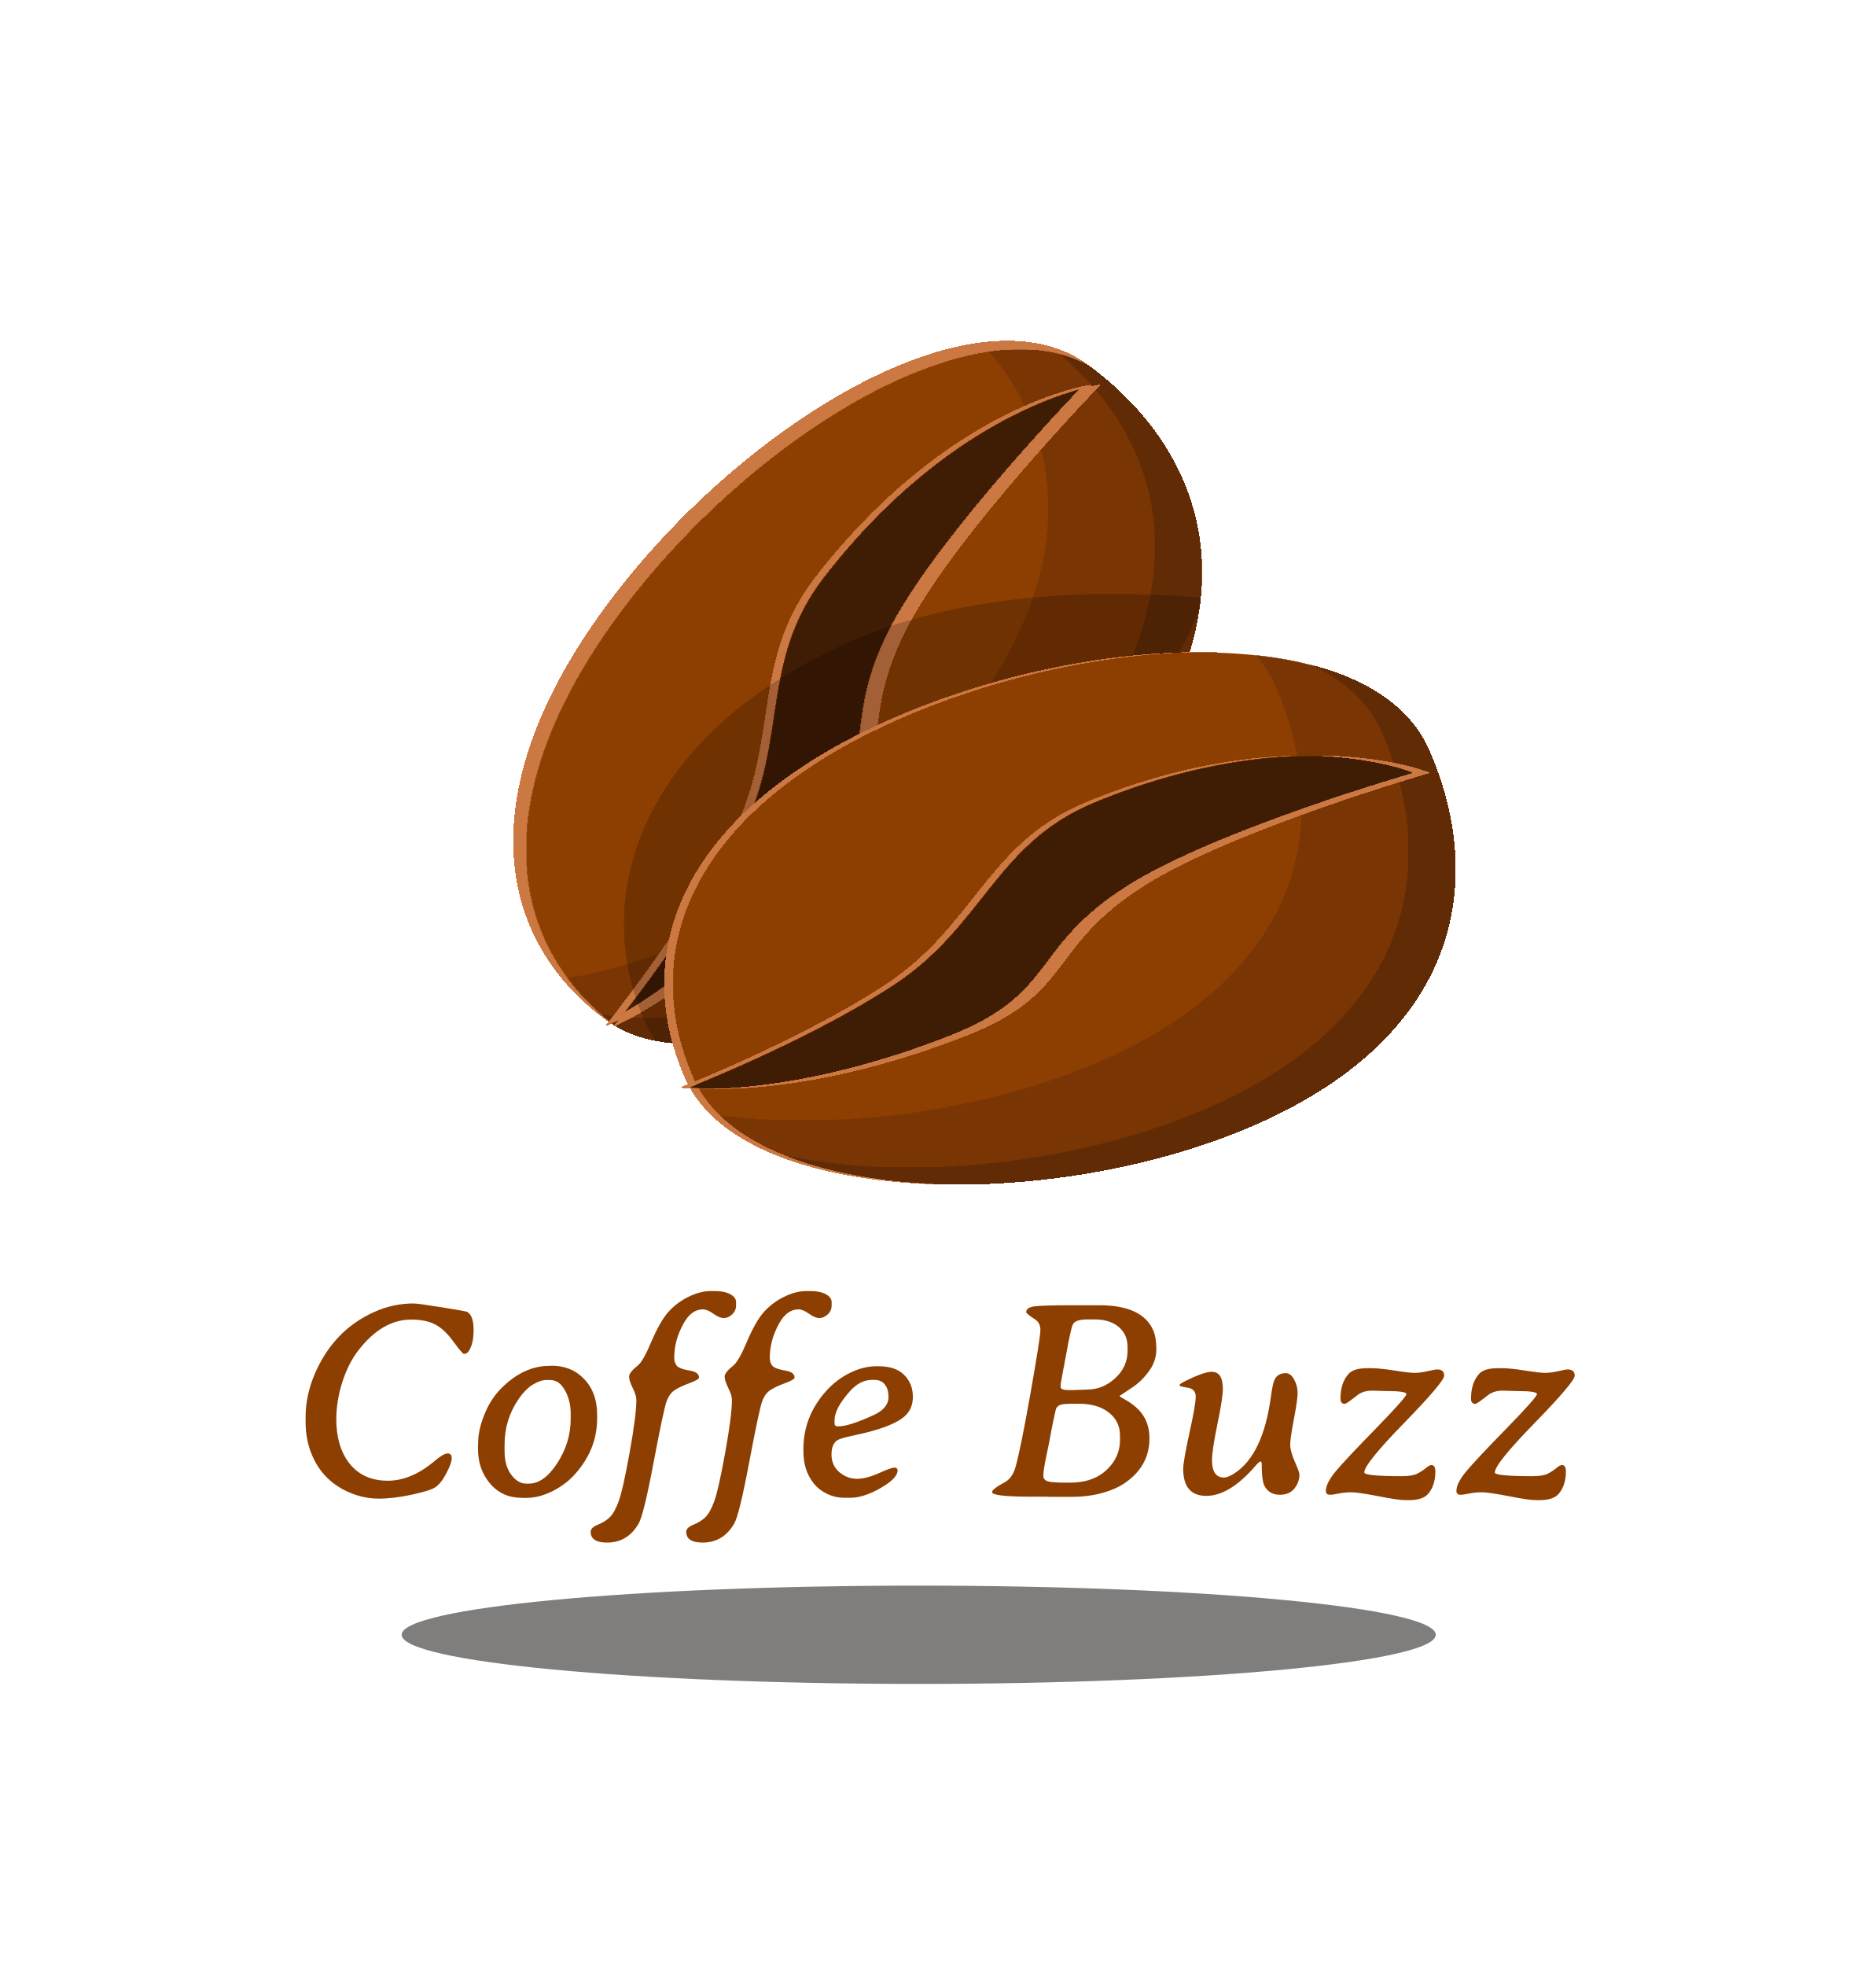
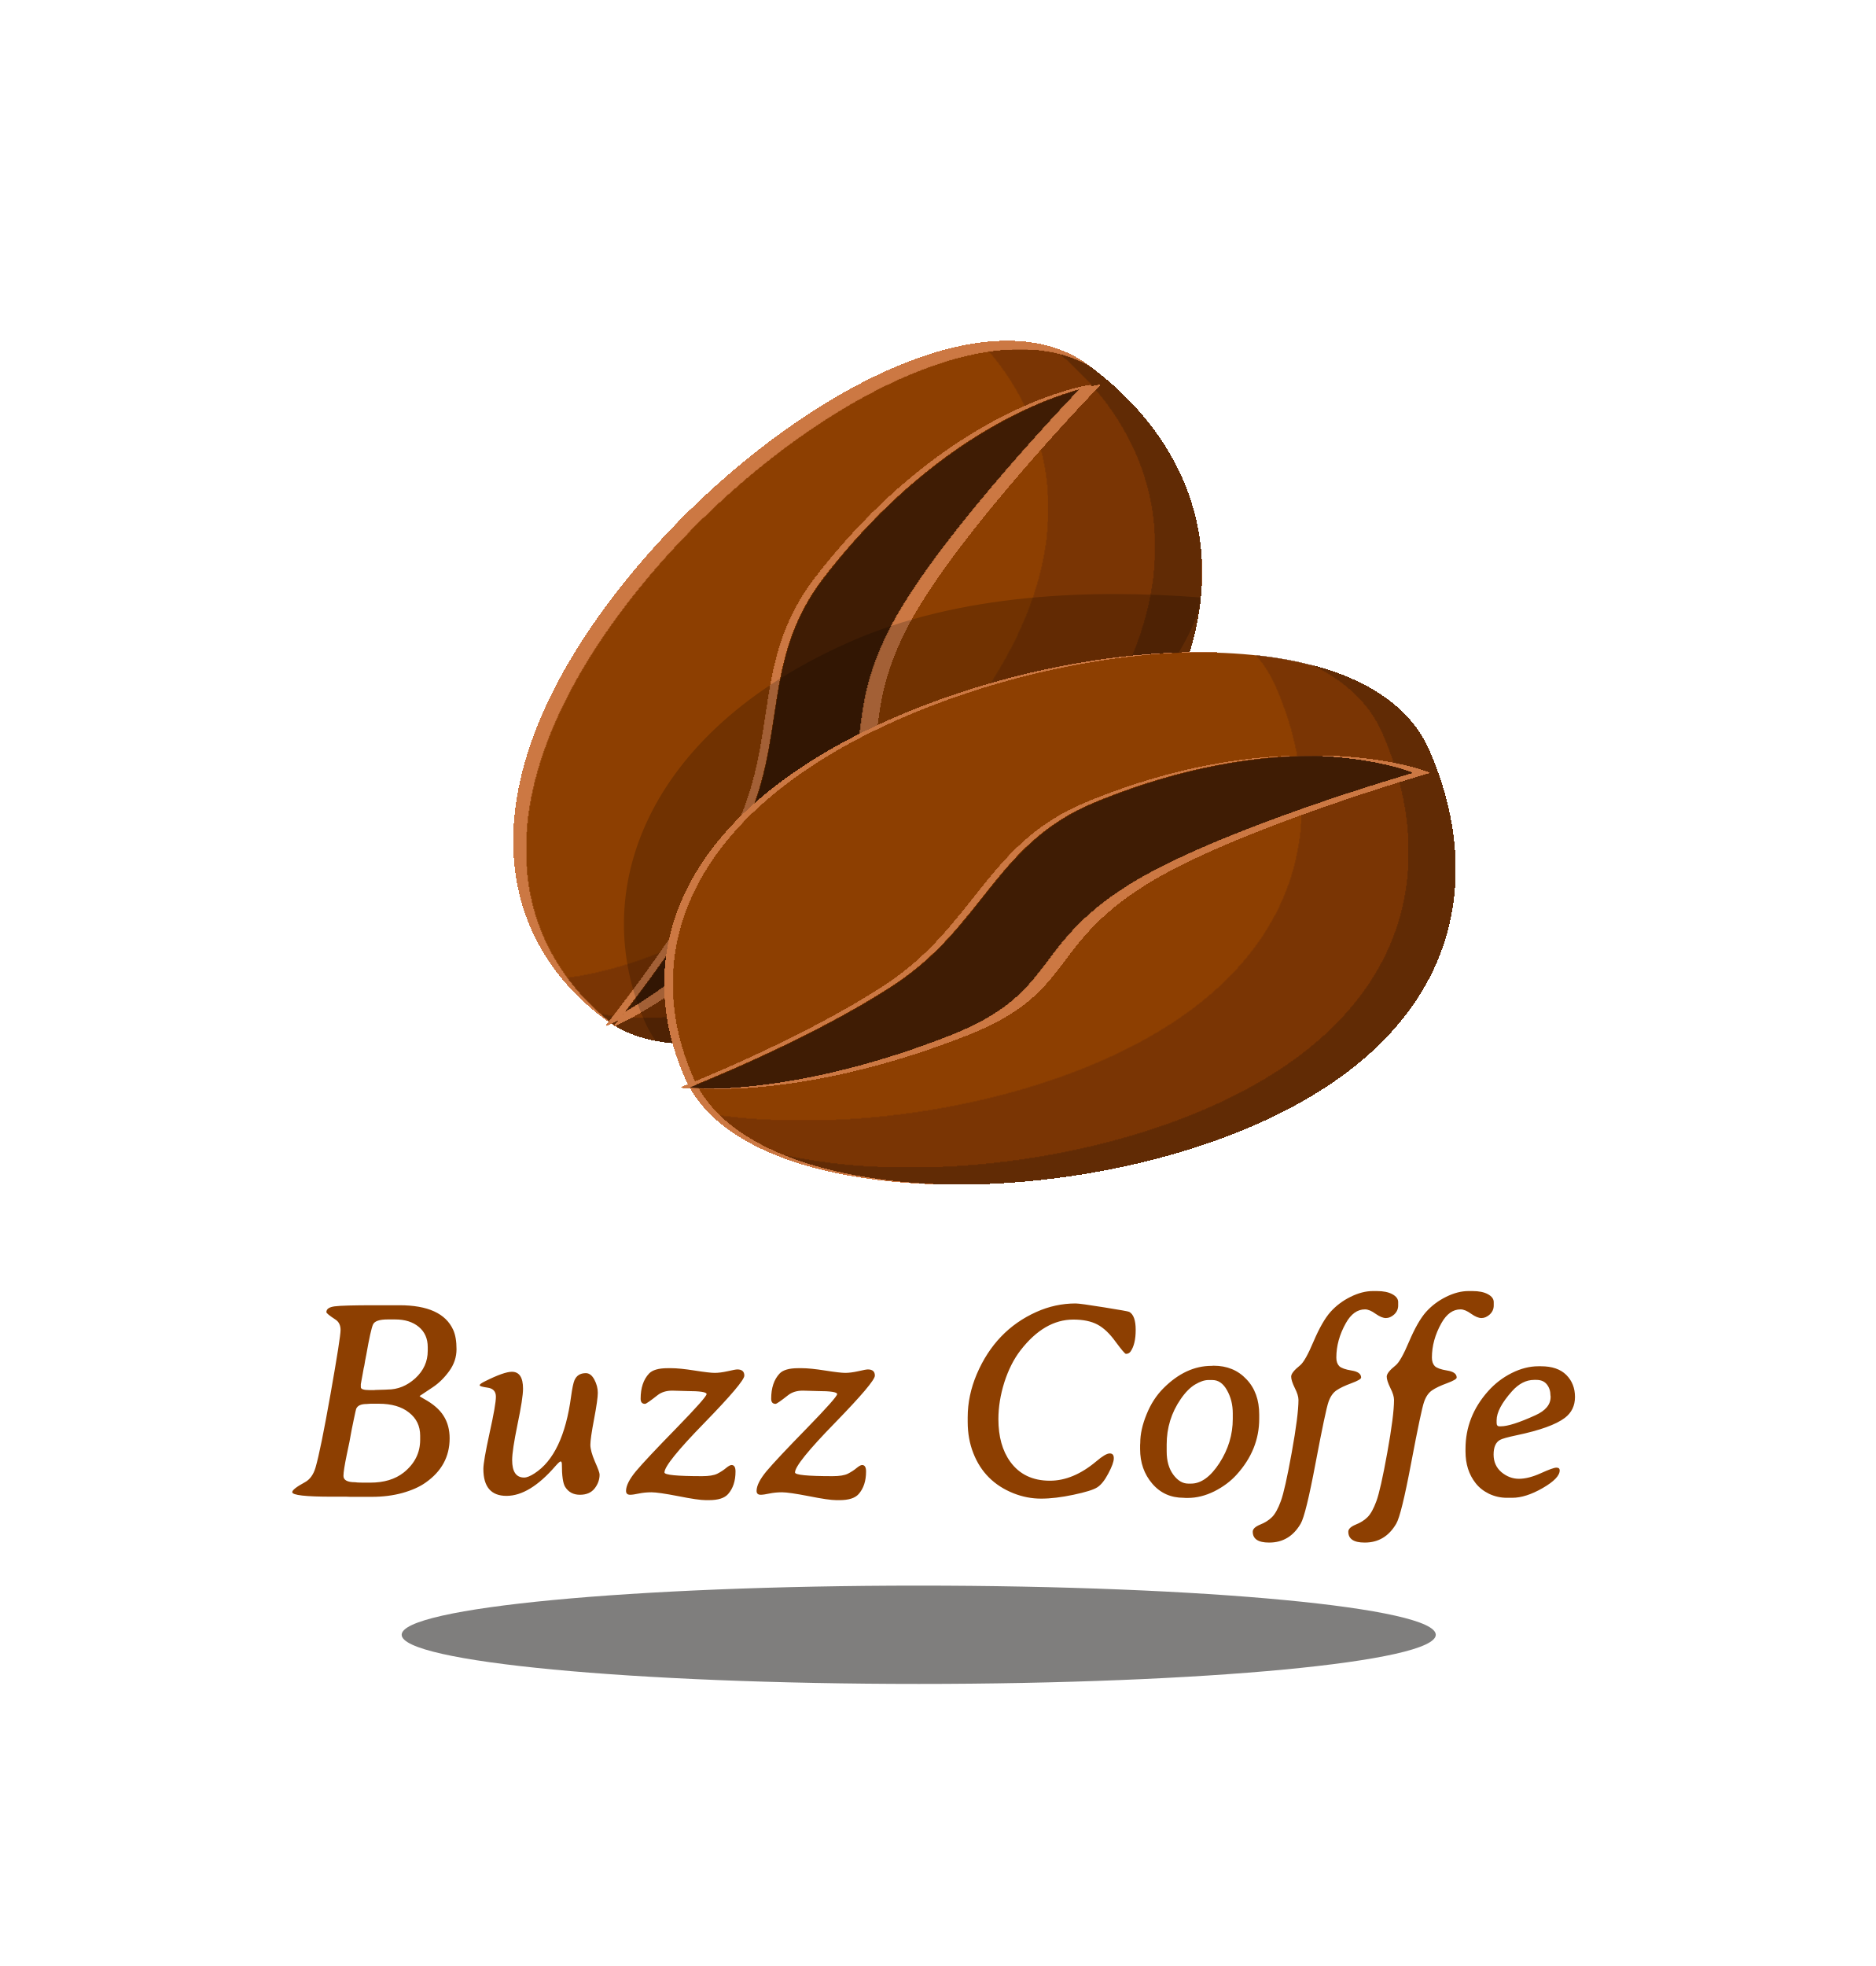
<svg xmlns="http://www.w3.org/2000/svg" width="439" height="460" viewBox="0 0 439 460" fill="none">
  <g filter="url(#filter0_iii_102_3)">
    <path d="M141.746 142.098C172.857 99.808 228.104 65.986 254.568 85.454C281.033 104.923 294.326 139.057 263.215 181.346C232.104 223.636 168.37 258.067 141.906 238.598C115.442 219.129 110.635 184.387 141.746 142.098Z" fill="#8D3F01" />
  </g>
  <g filter="url(#filter1_di_102_3)">
    <path d="M194.023 197.11C167.543 230.159 143.841 239.994 143.841 239.994C143.841 239.994 162.887 216.307 173.515 195.263C184.711 173.092 177.687 154.75 192.897 135.114C224.299 94.575 257.358 90.092 257.358 90.092C257.358 90.092 224.12 124.355 212.633 146.02C200.008 169.832 210.876 176.077 194.023 197.11Z" fill="#3F1C04" />
  </g>
  <path d="M198.734 150.239C224.84 138.697 255.892 137.874 280.931 139.792C280.931 159.38 196.481 253.244 153.402 243.453C152.42 242.059 151.583 240.592 150.901 239.05C137.617 209.001 150.717 171.467 198.734 150.239Z" fill="black" fill-opacity="0.2" />
  <g filter="url(#filter2_iii_102_3)">
    <path d="M208.255 168.46C256.273 147.232 321.024 145.349 334.308 175.398C347.592 205.446 342.158 241.672 294.141 262.9C246.123 284.128 173.706 282.319 160.422 252.271C147.138 222.222 160.238 189.688 208.255 168.46Z" fill="#8D3F01" />
  </g>
  <g filter="url(#filter3_di_102_3)">
    <path d="M226.268 242.181C186.862 257.693 161.407 254.443 161.407 254.443C161.407 254.443 189.709 243.359 209.391 230.383C230.128 216.712 233.151 197.304 256.11 187.828C303.509 168.264 334.423 180.808 334.423 180.808C334.423 180.808 288.551 194.014 267.813 207.102C245.021 221.487 251.346 232.309 226.268 242.181Z" fill="#3F1C04" />
  </g>
  <ellipse cx="215" cy="382.5" rx="121" ry="11.5" fill="#040200" fill-opacity="0.51" />
-   <path d="M96.78 304.979C97.446 304.979 99.648 305.28 103.387 305.882C107.146 306.483 109.123 306.838 109.316 306.945C110.326 307.504 110.831 308.911 110.831 311.167C110.831 313.423 110.423 315.12 109.606 316.259C109.349 316.603 108.994 316.774 108.543 316.774C108.328 316.774 107.522 315.829 106.126 313.938C104.751 312.026 103.333 310.684 101.872 309.91C100.411 309.137 98.531 308.75 96.232 308.75C91.699 308.75 87.574 311.156 83.857 315.969C82.289 318.01 81.032 320.502 80.087 323.445C79.163 326.389 78.701 329.257 78.701 332.05C78.701 336.132 79.625 339.451 81.473 342.008C83.621 344.973 86.715 346.455 90.754 346.455C94.385 346.455 97.994 344.951 101.582 341.943C103.043 340.697 104.096 340.074 104.74 340.074H104.772C105.417 340.074 105.729 340.461 105.707 341.234C105.707 341.986 105.277 343.168 104.418 344.779C103.58 346.369 102.721 347.443 101.84 348.002C100.98 348.561 99.122 349.141 96.265 349.742C93.429 350.344 90.904 350.645 88.691 350.645C86.478 350.645 84.319 350.226 82.214 349.388C77.702 347.583 74.576 344.457 72.836 340.01C71.955 337.775 71.515 335.337 71.515 332.694V331.599C71.515 328.226 72.224 324.863 73.642 321.512C76.564 314.68 81.204 309.835 87.564 306.978C90.528 305.646 93.601 304.979 96.78 304.979ZM128.781 322.897H127.847C126.944 322.897 125.913 323.241 124.753 323.929C123.593 324.616 122.465 325.755 121.369 327.345C119.178 330.524 118.082 334.069 118.082 337.979V339.591C118.082 341.825 118.598 343.641 119.629 345.037C120.66 346.434 121.831 347.132 123.142 347.132H123.786C126.128 347.132 128.341 345.531 130.425 342.33C132.509 339.107 133.551 335.659 133.551 331.985V330.696C133.551 328.677 133.1 326.872 132.197 325.282C131.316 323.692 130.178 322.897 128.781 322.897ZM111.862 339.043V338.108L111.895 337.625C111.895 335.562 112.389 333.328 113.377 330.922C114.344 328.516 115.665 326.475 117.341 324.799C120.821 321.318 124.57 319.578 128.588 319.578L129.071 319.546C132.208 319.546 134.765 320.599 136.741 322.704C138.739 324.788 139.738 327.549 139.738 330.986V331.953C139.738 336.787 137.977 341.148 134.453 345.037C133.057 346.584 131.316 347.884 129.232 348.937C127.148 349.968 125.075 350.483 123.013 350.483H122.529L122.046 350.451C119.038 350.451 116.589 349.345 114.698 347.132C112.808 344.919 111.862 342.223 111.862 339.043ZM166.325 302.079H167.292C168.796 302.079 169.999 302.326 170.901 302.82C171.804 303.314 172.255 303.927 172.255 304.657V305.463C172.255 306.279 171.943 306.978 171.32 307.558C170.697 308.116 170.053 308.396 169.387 308.396C168.721 308.396 167.915 308.062 166.97 307.396C166.024 306.709 165.197 306.365 164.488 306.365C162.705 306.365 161.212 307.439 160.009 309.588C158.526 312.23 157.785 314.916 157.785 317.645C157.785 318.504 158.011 319.17 158.462 319.643C158.935 320.094 159.901 320.438 161.362 320.674C162.845 320.91 163.586 321.458 163.586 322.317C163.586 322.64 162.834 323.08 161.33 323.639C159.805 324.197 158.634 324.756 157.817 325.314C157.001 325.873 156.378 326.775 155.948 328.021C155.497 329.311 154.498 334.037 152.951 342.201C151.404 350.408 150.233 355.178 149.438 356.51C147.72 359.453 145.271 360.925 142.091 360.925C142.069 360.925 142.048 360.925 142.026 360.925C139.491 360.925 138.224 360.076 138.224 358.379C138.224 357.756 138.793 357.208 139.932 356.735C141.07 356.284 142.005 355.693 142.735 354.963C143.466 354.232 144.153 352.986 144.798 351.225C145.442 349.484 146.291 345.703 147.344 339.881C148.396 334.059 148.923 329.944 148.923 327.538C148.923 326.808 148.633 325.873 148.053 324.734C147.494 323.596 147.215 322.715 147.215 322.092C147.215 321.447 147.902 320.577 149.277 319.481C150.094 318.837 151.157 316.957 152.468 313.842C153.8 310.727 155.11 308.438 156.399 306.978C157.71 305.517 159.278 304.335 161.104 303.433C162.931 302.53 164.671 302.079 166.325 302.079ZM188.69 302.079H189.657C191.161 302.079 192.364 302.326 193.267 302.82C194.169 303.314 194.62 303.927 194.62 304.657V305.463C194.62 306.279 194.309 306.978 193.686 307.558C193.062 308.116 192.418 308.396 191.752 308.396C191.086 308.396 190.28 308.062 189.335 307.396C188.39 306.709 187.562 306.365 186.854 306.365C185.07 306.365 183.577 307.439 182.374 309.588C180.892 312.23 180.15 314.916 180.15 317.645C180.15 318.504 180.376 319.17 180.827 319.643C181.3 320.094 182.267 320.438 183.728 320.674C185.21 320.91 185.951 321.458 185.951 322.317C185.951 322.64 185.199 323.08 183.695 323.639C182.17 324.197 180.999 324.756 180.183 325.314C179.366 325.873 178.743 326.775 178.313 328.021C177.862 329.311 176.863 334.037 175.316 342.201C173.77 350.408 172.599 355.178 171.804 356.51C170.085 359.453 167.636 360.925 164.456 360.925C164.435 360.925 164.413 360.925 164.392 360.925C161.856 360.925 160.589 360.076 160.589 358.379C160.589 357.756 161.158 357.208 162.297 356.735C163.436 356.284 164.37 355.693 165.101 354.963C165.831 354.232 166.519 352.986 167.163 351.225C167.808 349.484 168.656 345.703 169.709 339.881C170.762 334.059 171.288 329.944 171.288 327.538C171.288 326.808 170.998 325.873 170.418 324.734C169.859 323.596 169.58 322.715 169.58 322.092C169.58 321.447 170.268 320.577 171.643 319.481C172.459 318.837 173.522 316.957 174.833 313.842C176.165 310.727 177.476 308.438 178.765 306.978C180.075 305.517 181.644 304.335 183.47 303.433C185.296 302.53 187.036 302.079 188.69 302.079ZM195.297 332.308V332.92C195.297 333.457 195.512 333.726 195.941 333.726H196.296C197.886 333.726 200.571 332.866 204.353 331.147C206.737 330.073 207.93 328.645 207.93 326.861V326.7L207.897 326.507C207.897 325.497 207.618 324.638 207.06 323.929C206.501 323.22 205.685 322.865 204.61 322.865H204.062C202.193 322.865 200.464 323.757 198.874 325.54C196.489 328.226 195.297 330.481 195.297 332.308ZM198.938 350.451H197.682C196.242 350.451 194.856 350.14 193.524 349.517C192.214 348.872 191.161 348.034 190.366 347.003C188.798 345.005 188.014 342.545 188.014 339.623V339.011C188.014 333.962 189.775 329.461 193.299 325.508C194.889 323.725 196.736 322.307 198.842 321.254C200.947 320.201 203.021 319.675 205.062 319.675H205.674C208.273 319.675 210.25 320.352 211.604 321.705C212.957 323.059 213.634 324.777 213.634 326.861C213.634 328.924 212.839 330.557 211.249 331.76C209.165 333.328 205.405 334.682 199.97 335.82C197.843 336.271 196.543 336.637 196.07 336.916C195.082 337.475 194.588 338.613 194.588 340.332C194.588 342.029 195.2 343.404 196.425 344.457C197.671 345.488 199.035 346.004 200.518 346.004C202 346.004 203.697 345.574 205.609 344.715C207.543 343.834 208.768 343.394 209.283 343.394C209.799 343.394 210.057 343.608 210.057 344.038C210.057 345.263 208.735 346.638 206.093 348.163C203.45 349.688 201.065 350.451 198.938 350.451ZM250.243 325.25H251.339L251.629 325.218L253.885 325.153C254.078 325.132 254.271 325.121 254.465 325.121C256.871 325.121 259.041 324.24 260.975 322.479C262.908 320.695 263.875 318.558 263.875 316.065V315.195C263.875 313.197 263.177 311.618 261.78 310.458C260.384 309.298 258.536 308.718 256.237 308.718H254.497C252.585 308.718 251.446 309.104 251.081 309.878C250.716 310.651 250.179 313.068 249.47 317.129L249.405 317.419L249.309 317.967L249.244 318.225L249.115 319.03L249.019 319.578L248.954 319.868L248.89 320.126L248.696 321.222L248.213 323.864V324.573C248.213 325.024 248.89 325.25 250.243 325.25ZM249.566 328.505C248.234 328.505 247.418 328.892 247.117 329.665C247.074 329.772 246.881 330.643 246.537 332.275C246.193 333.908 245.968 335.047 245.86 335.691C245.774 336.314 245.463 337.872 244.926 340.364C244.41 342.835 244.152 344.489 244.152 345.327C244.152 346.315 245.065 346.81 246.892 346.81L247.182 346.842L247.504 346.874L248.793 346.906H250.404C253.627 346.906 256.237 346.122 258.235 344.554C260.813 342.491 262.103 339.935 262.103 336.884V335.917C262.103 333.661 261.232 331.856 259.492 330.503C257.773 329.128 255.41 328.44 252.402 328.44H250.469C250.039 328.483 249.738 328.505 249.566 328.505ZM241.123 326.185C242.691 317.312 243.476 312.316 243.476 311.199C243.476 310.082 243.078 309.266 242.283 308.75C240.865 307.826 240.156 307.246 240.156 307.01C240.156 306.279 240.801 305.828 242.09 305.656C243.379 305.484 246.473 305.398 251.371 305.398H257.269C263.907 305.398 268.097 307.321 269.837 311.167C270.353 312.306 270.61 313.81 270.61 315.679C270.61 317.526 270.041 319.234 268.902 320.803C267.764 322.371 266.485 323.628 265.067 324.573L261.974 326.636C261.974 326.7 262.317 326.926 263.005 327.312C265.132 328.473 266.657 329.794 267.581 331.276C268.526 332.759 268.999 334.51 268.999 336.529C268.999 340.826 267.119 344.285 263.359 346.906C261.963 347.895 260.158 348.7 257.945 349.323C255.754 349.925 253.369 350.226 250.791 350.226H245.731L244.861 350.193H241.542C235.29 350.193 232.164 349.839 232.164 349.13C232.164 348.657 233.152 347.884 235.129 346.81C236.289 346.187 237.116 345.048 237.61 343.394C238.384 340.772 239.555 335.036 241.123 326.185ZM283.565 320.964C285.306 320.964 286.176 322.285 286.176 324.928C286.176 326.389 285.746 329.171 284.887 333.274C284.049 337.356 283.63 340.139 283.63 341.621C283.63 344.35 284.564 345.714 286.434 345.714C287.057 345.714 287.862 345.392 288.851 344.747C293.341 341.868 296.198 335.863 297.423 326.732C297.681 324.863 297.938 323.617 298.196 322.994C298.669 321.855 299.561 321.286 300.871 321.286C301.666 321.286 302.332 321.791 302.869 322.801C303.406 323.811 303.675 324.842 303.675 325.895C303.675 326.926 303.385 328.967 302.805 332.018C302.225 335.068 301.935 337.077 301.935 338.044C301.935 339.011 302.289 340.321 302.998 341.976C303.729 343.608 304.094 344.618 304.094 345.005C304.094 346.187 303.707 347.271 302.934 348.26C302.16 349.248 301.011 349.742 299.485 349.742C297.96 349.742 296.811 349.13 296.037 347.905C295.521 347.089 295.264 345.295 295.264 342.523C295.242 342.137 295.146 341.943 294.974 341.943C294.802 341.943 294.394 342.309 293.749 343.039C289.731 347.68 285.918 350 282.309 350C278.699 350 276.895 347.895 276.895 343.684C276.895 342.523 277.378 339.73 278.345 335.305C279.333 330.857 279.827 328.021 279.827 326.797C279.827 325.551 279.161 324.842 277.829 324.67C276.626 324.498 276.024 324.315 276.024 324.122C276.024 323.907 276.443 323.596 277.281 323.188C280.246 321.705 282.341 320.964 283.565 320.964ZM314.729 328.473C314.041 328.473 313.697 328.075 313.697 327.28C313.697 324.745 314.353 322.779 315.663 321.383C316.458 320.545 317.908 320.126 320.014 320.126H320.884C322.194 320.126 324.01 320.309 326.33 320.674C328.65 321.039 330.219 321.222 331.035 321.222C331.873 321.222 332.883 321.093 334.064 320.835C335.268 320.556 336.02 320.416 336.32 320.416C337.416 320.416 337.964 320.899 337.964 321.866C337.964 322.833 334.849 326.518 328.618 332.92C322.388 339.301 319.272 343.168 319.272 344.521C319.272 345.102 322.205 345.392 328.07 345.392C329.682 345.392 330.874 345.198 331.647 344.812C332.442 344.403 333.119 343.963 333.678 343.49C334.258 343.018 334.688 342.781 334.967 342.781C335.59 342.781 335.901 343.286 335.901 344.296C335.901 346.509 335.321 348.271 334.161 349.581C333.323 350.526 331.841 350.999 329.714 350.999H328.908C327.748 350.999 325.61 350.688 322.495 350.064C319.38 349.463 317.296 349.162 316.243 349.162C315.19 349.162 314.202 349.259 313.278 349.452C312.376 349.646 311.699 349.742 311.248 349.742C310.604 349.742 310.281 349.441 310.281 348.84C310.281 347.637 311.055 346.101 312.602 344.231C314.17 342.362 317.317 339.011 322.044 334.177C326.771 329.321 329.134 326.657 329.134 326.185C329.134 325.712 327.598 325.476 324.525 325.476L321.109 325.379C319.713 325.379 318.563 325.733 317.661 326.442C315.942 327.796 314.965 328.473 314.729 328.473ZM345.279 328.473C344.592 328.473 344.248 328.075 344.248 327.28C344.248 324.745 344.903 322.779 346.214 321.383C347.009 320.545 348.459 320.126 350.564 320.126H351.435C352.745 320.126 354.561 320.309 356.881 320.674C359.201 321.039 360.77 321.222 361.586 321.222C362.424 321.222 363.434 321.093 364.615 320.835C365.818 320.556 366.57 320.416 366.871 320.416C367.967 320.416 368.515 320.899 368.515 321.866C368.515 322.833 365.399 326.518 359.169 332.92C352.938 339.301 349.823 343.168 349.823 344.521C349.823 345.102 352.756 345.392 358.621 345.392C360.232 345.392 361.425 345.198 362.198 344.812C362.993 344.403 363.67 343.963 364.229 343.49C364.809 343.018 365.238 342.781 365.518 342.781C366.141 342.781 366.452 343.286 366.452 344.296C366.452 346.509 365.872 348.271 364.712 349.581C363.874 350.526 362.392 350.999 360.265 350.999H359.459C358.299 350.999 356.161 350.688 353.046 350.064C349.931 349.463 347.847 349.162 346.794 349.162C345.741 349.162 344.753 349.259 343.829 349.452C342.927 349.646 342.25 349.742 341.799 349.742C341.154 349.742 340.832 349.441 340.832 348.84C340.832 347.637 341.605 346.101 343.152 344.231C344.721 342.362 347.868 339.011 352.595 334.177C357.321 329.321 359.685 326.657 359.685 326.185C359.685 325.712 358.148 325.476 355.076 325.476L351.66 325.379C350.264 325.379 349.114 325.733 348.212 326.442C346.493 327.796 345.516 328.473 345.279 328.473Z" fill="#8D3F01" />
+   <path d="M86.468 325.25H87.564L87.853 325.218L90.109 325.153C90.303 325.132 90.496 325.121 90.689 325.121C93.096 325.121 95.266 324.24 97.199 322.479C99.133 320.695 100.1 318.558 100.1 316.065V315.195C100.1 313.197 99.401 311.618 98.005 310.458C96.608 309.298 94.761 308.718 92.462 308.718H90.722C88.81 308.718 87.671 309.104 87.306 309.878C86.94 310.651 86.403 313.068 85.694 317.129L85.63 317.419L85.533 317.967L85.469 318.225L85.34 319.03L85.243 319.578L85.179 319.868L85.114 320.126L84.921 321.222L84.438 323.864V324.573C84.438 325.024 85.114 325.25 86.468 325.25ZM85.791 328.505C84.459 328.505 83.643 328.892 83.342 329.665C83.299 329.772 83.106 330.643 82.762 332.275C82.418 333.908 82.192 335.047 82.085 335.691C81.999 336.314 81.688 337.872 81.15 340.364C80.635 342.835 80.377 344.489 80.377 345.327C80.377 346.315 81.29 346.81 83.116 346.81L83.406 346.842L83.728 346.874L85.018 346.906H86.629C89.852 346.906 92.462 346.122 94.46 344.554C97.038 342.491 98.327 339.935 98.327 336.884V335.917C98.327 333.661 97.457 331.856 95.717 330.503C93.998 329.128 91.635 328.44 88.627 328.44H86.693C86.264 328.483 85.963 328.505 85.791 328.505ZM77.348 326.185C78.916 317.312 79.7 312.316 79.7 311.199C79.7 310.082 79.303 309.266 78.508 308.75C77.09 307.826 76.381 307.246 76.381 307.01C76.381 306.279 77.025 305.828 78.314 305.656C79.603 305.484 82.697 305.398 87.596 305.398H93.493C100.132 305.398 104.321 307.321 106.062 311.167C106.577 312.306 106.835 313.81 106.835 315.679C106.835 317.526 106.266 319.234 105.127 320.803C103.988 322.371 102.71 323.628 101.292 324.573L98.198 326.636C98.198 326.7 98.542 326.926 99.23 327.312C101.356 328.473 102.882 329.794 103.806 331.276C104.751 332.759 105.224 334.51 105.224 336.529C105.224 340.826 103.344 344.285 99.584 346.906C98.188 347.895 96.383 348.7 94.17 349.323C91.978 349.925 89.594 350.226 87.016 350.226H81.956L81.086 350.193H77.767C71.515 350.193 68.389 349.839 68.389 349.13C68.389 348.657 69.377 347.884 71.353 346.81C72.514 346.187 73.341 345.048 73.835 343.394C74.608 340.772 75.779 335.036 77.348 326.185ZM119.79 320.964C121.53 320.964 122.4 322.285 122.4 324.928C122.4 326.389 121.971 329.171 121.111 333.274C120.273 337.356 119.854 340.139 119.854 341.621C119.854 344.35 120.789 345.714 122.658 345.714C123.281 345.714 124.087 345.392 125.075 344.747C129.565 341.868 132.423 335.863 133.647 326.732C133.905 324.863 134.163 323.617 134.421 322.994C134.894 321.855 135.785 321.286 137.096 321.286C137.891 321.286 138.557 321.791 139.094 322.801C139.631 323.811 139.899 324.842 139.899 325.895C139.899 326.926 139.609 328.967 139.029 332.018C138.449 335.068 138.159 337.077 138.159 338.044C138.159 339.011 138.514 340.321 139.223 341.976C139.953 343.608 140.318 344.618 140.318 345.005C140.318 346.187 139.932 347.271 139.158 348.26C138.385 349.248 137.235 349.742 135.71 349.742C134.185 349.742 133.035 349.13 132.262 347.905C131.746 347.089 131.488 345.295 131.488 342.523C131.467 342.137 131.37 341.943 131.198 341.943C131.026 341.943 130.618 342.309 129.974 343.039C125.956 347.68 122.143 350 118.533 350C114.924 350 113.119 347.895 113.119 343.684C113.119 342.523 113.603 339.73 114.569 335.305C115.558 330.857 116.052 328.021 116.052 326.797C116.052 325.551 115.386 324.842 114.054 324.67C112.851 324.498 112.249 324.315 112.249 324.122C112.249 323.907 112.668 323.596 113.506 323.188C116.471 321.705 118.565 320.964 119.79 320.964ZM150.953 328.473C150.266 328.473 149.922 328.075 149.922 327.28C149.922 324.745 150.577 322.779 151.888 321.383C152.683 320.545 154.133 320.126 156.238 320.126H157.108C158.419 320.126 160.234 320.309 162.555 320.674C164.875 321.039 166.443 321.222 167.26 321.222C168.098 321.222 169.107 321.093 170.289 320.835C171.492 320.556 172.244 320.416 172.545 320.416C173.641 320.416 174.188 320.899 174.188 321.866C174.188 322.833 171.073 326.518 164.843 332.92C158.612 339.301 155.497 343.168 155.497 344.521C155.497 345.102 158.43 345.392 164.295 345.392C165.906 345.392 167.099 345.198 167.872 344.812C168.667 344.403 169.344 343.963 169.902 343.49C170.482 343.018 170.912 342.781 171.191 342.781C171.814 342.781 172.126 343.286 172.126 344.296C172.126 346.509 171.546 348.271 170.386 349.581C169.548 350.526 168.065 350.999 165.938 350.999H165.133C163.973 350.999 161.835 350.688 158.72 350.064C155.604 349.463 153.521 349.162 152.468 349.162C151.415 349.162 150.427 349.259 149.503 349.452C148.601 349.646 147.924 349.742 147.473 349.742C146.828 349.742 146.506 349.441 146.506 348.84C146.506 347.637 147.279 346.101 148.826 344.231C150.395 342.362 153.542 339.011 158.269 334.177C162.995 329.321 165.358 326.657 165.358 326.185C165.358 325.712 163.822 325.476 160.75 325.476L157.334 325.379C155.938 325.379 154.788 325.733 153.886 326.442C152.167 327.796 151.189 328.473 150.953 328.473ZM181.504 328.473C180.816 328.473 180.473 328.075 180.473 327.28C180.473 324.745 181.128 322.779 182.438 321.383C183.233 320.545 184.684 320.126 186.789 320.126H187.659C188.97 320.126 190.785 320.309 193.105 320.674C195.426 321.039 196.994 321.222 197.811 321.222C198.648 321.222 199.658 321.093 200.84 320.835C202.043 320.556 202.795 320.416 203.096 320.416C204.191 320.416 204.739 320.899 204.739 321.866C204.739 322.833 201.624 326.518 195.394 332.92C189.163 339.301 186.048 343.168 186.048 344.521C186.048 345.102 188.98 345.392 194.846 345.392C196.457 345.392 197.649 345.198 198.423 344.812C199.218 344.403 199.895 343.963 200.453 343.49C201.033 343.018 201.463 342.781 201.742 342.781C202.365 342.781 202.677 343.286 202.677 344.296C202.677 346.509 202.097 348.271 200.937 349.581C200.099 350.526 198.616 350.999 196.489 350.999H195.684C194.523 350.999 192.386 350.688 189.271 350.064C186.155 349.463 184.071 349.162 183.019 349.162C181.966 349.162 180.978 349.259 180.054 349.452C179.151 349.646 178.475 349.742 178.023 349.742C177.379 349.742 177.057 349.441 177.057 348.84C177.057 347.637 177.83 346.101 179.377 344.231C180.945 342.362 184.093 339.011 188.819 334.177C193.546 329.321 195.909 326.657 195.909 326.185C195.909 325.712 194.373 325.476 191.301 325.476L187.885 325.379C186.488 325.379 185.339 325.733 184.437 326.442C182.718 327.796 181.74 328.473 181.504 328.473ZM251.726 304.979C252.392 304.979 254.594 305.28 258.332 305.882C262.092 306.483 264.068 306.838 264.262 306.945C265.271 307.504 265.776 308.911 265.776 311.167C265.776 313.423 265.368 315.12 264.552 316.259C264.294 316.603 263.939 316.774 263.488 316.774C263.273 316.774 262.468 315.829 261.071 313.938C259.696 312.026 258.278 310.684 256.817 309.91C255.356 309.137 253.477 308.75 251.178 308.75C246.645 308.75 242.52 311.156 238.803 315.969C237.234 318.01 235.978 320.502 235.032 323.445C234.108 326.389 233.646 329.257 233.646 332.05C233.646 336.132 234.57 339.451 236.418 342.008C238.566 344.973 241.66 346.455 245.699 346.455C249.33 346.455 252.939 344.951 256.527 341.943C257.988 340.697 259.041 340.074 259.686 340.074H259.718C260.362 340.074 260.674 340.461 260.652 341.234C260.652 341.986 260.223 343.168 259.363 344.779C258.525 346.369 257.666 347.443 256.785 348.002C255.926 348.561 254.067 349.141 251.21 349.742C248.374 350.344 245.85 350.645 243.637 350.645C241.424 350.645 239.265 350.226 237.159 349.388C232.647 347.583 229.521 344.457 227.781 340.01C226.9 337.775 226.46 335.337 226.46 332.694V331.599C226.46 328.226 227.169 324.863 228.587 321.512C231.509 314.68 236.149 309.835 242.509 306.978C245.474 305.646 248.546 304.979 251.726 304.979ZM283.727 322.897H282.792C281.89 322.897 280.858 323.241 279.698 323.929C278.538 324.616 277.41 325.755 276.314 327.345C274.123 330.524 273.027 334.069 273.027 337.979V339.591C273.027 341.825 273.543 343.641 274.574 345.037C275.605 346.434 276.776 347.132 278.087 347.132H278.731C281.073 347.132 283.286 345.531 285.37 342.33C287.454 339.107 288.496 335.659 288.496 331.985V330.696C288.496 328.677 288.045 326.872 287.143 325.282C286.262 323.692 285.123 322.897 283.727 322.897ZM266.808 339.043V338.108L266.84 337.625C266.84 335.562 267.334 333.328 268.322 330.922C269.289 328.516 270.61 326.475 272.286 324.799C275.767 321.318 279.516 319.578 283.533 319.578L284.017 319.546C287.153 319.546 289.71 320.599 291.687 322.704C293.685 324.788 294.684 327.549 294.684 330.986V331.953C294.684 336.787 292.922 341.148 289.398 345.037C288.002 346.584 286.262 347.884 284.178 348.937C282.094 349.968 280.021 350.483 277.958 350.483H277.475L276.991 350.451C273.983 350.451 271.534 349.345 269.644 347.132C267.753 344.919 266.808 342.223 266.808 339.043ZM321.271 302.079H322.237C323.741 302.079 324.944 302.326 325.847 302.82C326.749 303.314 327.2 303.927 327.2 304.657V305.463C327.2 306.279 326.889 306.978 326.266 307.558C325.643 308.116 324.998 308.396 324.332 308.396C323.666 308.396 322.86 308.062 321.915 307.396C320.97 306.709 320.143 306.365 319.434 306.365C317.65 306.365 316.157 307.439 314.954 309.588C313.472 312.23 312.73 314.916 312.73 317.645C312.73 318.504 312.956 319.17 313.407 319.643C313.88 320.094 314.847 320.438 316.308 320.674C317.79 320.91 318.531 321.458 318.531 322.317C318.531 322.64 317.779 323.08 316.275 323.639C314.75 324.197 313.579 324.756 312.763 325.314C311.946 325.873 311.323 326.775 310.894 328.021C310.442 329.311 309.443 334.037 307.896 342.201C306.35 350.408 305.179 355.178 304.384 356.51C302.665 359.453 300.216 360.925 297.036 360.925C297.015 360.925 296.993 360.925 296.972 360.925C294.437 360.925 293.169 360.076 293.169 358.379C293.169 357.756 293.738 357.208 294.877 356.735C296.016 356.284 296.95 355.693 297.681 354.963C298.411 354.232 299.099 352.986 299.743 351.225C300.388 349.484 301.236 345.703 302.289 339.881C303.342 334.059 303.868 329.944 303.868 327.538C303.868 326.808 303.578 325.873 302.998 324.734C302.439 323.596 302.16 322.715 302.16 322.092C302.16 321.447 302.848 320.577 304.223 319.481C305.039 318.837 306.103 316.957 307.413 313.842C308.745 310.727 310.056 308.438 311.345 306.978C312.655 305.517 314.224 304.335 316.05 303.433C317.876 302.53 319.616 302.079 321.271 302.079ZM343.636 302.079H344.603C346.106 302.079 347.31 302.326 348.212 302.82C349.114 303.314 349.565 303.927 349.565 304.657V305.463C349.565 306.279 349.254 306.978 348.631 307.558C348.008 308.116 347.363 308.396 346.697 308.396C346.031 308.396 345.226 308.062 344.28 307.396C343.335 306.709 342.508 306.365 341.799 306.365C340.016 306.365 338.522 307.439 337.319 309.588C335.837 312.23 335.096 314.916 335.096 317.645C335.096 318.504 335.321 319.17 335.772 319.643C336.245 320.094 337.212 320.438 338.673 320.674C340.155 320.91 340.896 321.458 340.896 322.317C340.896 322.64 340.145 323.08 338.641 323.639C337.115 324.197 335.944 324.756 335.128 325.314C334.312 325.873 333.688 326.775 333.259 328.021C332.808 329.311 331.809 334.037 330.262 342.201C328.715 350.408 327.544 355.178 326.749 356.51C325.03 359.453 322.581 360.925 319.401 360.925C319.38 360.925 319.358 360.925 319.337 360.925C316.802 360.925 315.534 360.076 315.534 358.379C315.534 357.756 316.104 357.208 317.242 356.735C318.381 356.284 319.315 355.693 320.046 354.963C320.776 354.232 321.464 352.986 322.108 351.225C322.753 349.484 323.602 345.703 324.654 339.881C325.707 334.059 326.233 329.944 326.233 327.538C326.233 326.808 325.943 325.873 325.363 324.734C324.805 323.596 324.525 322.715 324.525 322.092C324.525 321.447 325.213 320.577 326.588 319.481C327.404 318.837 328.468 316.957 329.778 313.842C331.11 310.727 332.421 308.438 333.71 306.978C335.021 305.517 336.589 304.335 338.415 303.433C340.241 302.53 341.981 302.079 343.636 302.079ZM350.242 332.308V332.92C350.242 333.457 350.457 333.726 350.887 333.726H351.241C352.831 333.726 355.517 332.866 359.298 331.147C361.683 330.073 362.875 328.645 362.875 326.861V326.7L362.843 326.507C362.843 325.497 362.563 324.638 362.005 323.929C361.446 323.22 360.63 322.865 359.556 322.865H359.008C357.139 322.865 355.409 323.757 353.819 325.54C351.435 328.226 350.242 330.481 350.242 332.308ZM353.884 350.451H352.627C351.188 350.451 349.802 350.14 348.47 349.517C347.159 348.872 346.106 348.034 345.312 347.003C343.743 345.005 342.959 342.545 342.959 339.623V339.011C342.959 333.962 344.721 329.461 348.244 325.508C349.834 323.725 351.682 322.307 353.787 321.254C355.893 320.201 357.966 319.675 360.007 319.675H360.619C363.219 319.675 365.195 320.352 366.549 321.705C367.902 323.059 368.579 324.777 368.579 326.861C368.579 328.924 367.784 330.557 366.194 331.76C364.11 333.328 360.351 334.682 354.915 335.82C352.788 336.271 351.488 336.637 351.016 336.916C350.027 337.475 349.533 338.613 349.533 340.332C349.533 342.029 350.146 343.404 351.37 344.457C352.616 345.488 353.98 346.004 355.463 346.004C356.945 346.004 358.643 345.574 360.555 344.715C362.488 343.834 363.713 343.394 364.229 343.394C364.744 343.394 365.002 343.608 365.002 344.038C365.002 345.263 363.681 346.638 361.038 348.163C358.396 349.688 356.011 350.451 353.884 350.451Z" fill="#8D3F01" />
  <defs>
    <filter id="filter0_iii_102_3" x="120.195" y="79.809" width="161.046" height="164.371" filterUnits="userSpaceOnUse" color-interpolation-filters="sRGB">
      <feFlood flood-opacity="0" result="BackgroundImageFix" />
      <feBlend mode="normal" in="SourceGraphic" in2="BackgroundImageFix" result="shape" />
      <feColorMatrix in="SourceAlpha" type="matrix" values="0 0 0 0 0 0 0 0 0 0 0 0 0 0 0 0 0 0 127 0" result="hardAlpha" />
      <feOffset dx="-11" dy="-6" />
      <feComposite in2="hardAlpha" operator="arithmetic" k2="-1" k3="1" />
      <feColorMatrix type="matrix" values="0 0 0 0 0.38 0 0 0 0 0.173 0 0 0 0 0.016 0 0 0 1 0" />
      <feBlend mode="normal" in2="shape" result="effect1_innerShadow_102_3" />
      <feColorMatrix in="SourceAlpha" type="matrix" values="0 0 0 0 0 0 0 0 0 0 0 0 0 0 0 0 0 0 127 0" result="hardAlpha" />
      <feOffset dx="-36" dy="-15" />
      <feComposite in2="hardAlpha" operator="arithmetic" k2="-1" k3="1" />
      <feColorMatrix type="matrix" values="0 0 0 0 0.384 0 0 0 0 0.161 0 0 0 0 0.027 0 0 0 0.44 0" />
      <feBlend mode="normal" in2="effect1_innerShadow_102_3" result="effect2_innerShadow_102_3" />
      <feColorMatrix in="SourceAlpha" type="matrix" values="0 0 0 0 0 0 0 0 0 0 0 0 0 0 0 0 0 0 127 0" result="hardAlpha" />
      <feOffset dx="3" dy="2" />
      <feComposite in2="hardAlpha" operator="arithmetic" k2="-1" k3="1" />
      <feColorMatrix type="matrix" values="0 0 0 0 0.8 0 0 0 0 0.471 0 0 0 0 0.263 0 0 0 1 0" />
      <feBlend mode="normal" in2="effect2_innerShadow_102_3" result="effect3_innerShadow_102_3" />
    </filter>
    <filter id="filter1_di_102_3" x="141.841" y="90.092" width="115.517" height="149.902" filterUnits="userSpaceOnUse" color-interpolation-filters="sRGB">
      <feFlood flood-opacity="0" result="BackgroundImageFix" />
      <feColorMatrix in="SourceAlpha" type="matrix" values="0 0 0 0 0 0 0 0 0 0 0 0 0 0 0 0 0 0 127 0" result="hardAlpha" />
      <feOffset dx="-2" />
      <feComposite in2="hardAlpha" operator="out" />
      <feColorMatrix type="matrix" values="0 0 0 0 0.8 0 0 0 0 0.471 0 0 0 0 0.263 0 0 0 1 0" />
      <feBlend mode="normal" in2="BackgroundImageFix" result="effect1_dropShadow_102_3" />
      <feBlend mode="normal" in="SourceGraphic" in2="effect1_dropShadow_102_3" result="shape" />
      <feColorMatrix in="SourceAlpha" type="matrix" values="0 0 0 0 0 0 0 0 0 0 0 0 0 0 0 0 0 0 127 0" result="hardAlpha" />
      <feOffset dx="-4" />
      <feComposite in2="hardAlpha" operator="arithmetic" k2="-1" k3="1" />
      <feColorMatrix type="matrix" values="0 0 0 0 0.8 0 0 0 0 0.471 0 0 0 0 0.263 0 0 0 1 0" />
      <feBlend mode="normal" in2="shape" result="effect2_innerShadow_102_3" />
    </filter>
    <filter id="filter2_iii_102_3" x="155.534" y="152.653" width="185.031" height="124.445" filterUnits="userSpaceOnUse" color-interpolation-filters="sRGB">
      <feFlood flood-opacity="0" result="BackgroundImageFix" />
      <feBlend mode="normal" in="SourceGraphic" in2="BackgroundImageFix" result="shape" />
      <feColorMatrix in="SourceAlpha" type="matrix" values="0 0 0 0 0 0 0 0 0 0 0 0 0 0 0 0 0 0 127 0" result="hardAlpha" />
      <feOffset dx="-11" dy="-4" />
      <feComposite in2="hardAlpha" operator="arithmetic" k2="-1" k3="1" />
      <feColorMatrix type="matrix" values="0 0 0 0 0.38 0 0 0 0 0.173 0 0 0 0 0.016 0 0 0 1 0" />
      <feBlend mode="normal" in2="shape" result="effect1_innerShadow_102_3" />
      <feColorMatrix in="SourceAlpha" type="matrix" values="0 0 0 0 0 0 0 0 0 0 0 0 0 0 0 0 0 0 127 0" result="hardAlpha" />
      <feOffset dx="-36" dy="-15" />
      <feComposite in2="hardAlpha" operator="arithmetic" k2="-1" k3="1" />
      <feColorMatrix type="matrix" values="0 0 0 0 0.384 0 0 0 0 0.161 0 0 0 0 0.027 0 0 0 0.44 0" />
      <feBlend mode="normal" in2="effect1_innerShadow_102_3" result="effect2_innerShadow_102_3" />
      <feColorMatrix in="SourceAlpha" type="matrix" values="0 0 0 0 0 0 0 0 0 0 0 0 0 0 0 0 0 0 127 0" result="hardAlpha" />
      <feOffset dx="2" />
      <feComposite in2="hardAlpha" operator="arithmetic" k2="-1" k3="1" />
      <feColorMatrix type="matrix" values="0 0 0 0 0.8 0 0 0 0 0.471 0 0 0 0 0.263 0 0 0 1 0" />
      <feBlend mode="normal" in2="effect2_innerShadow_102_3" result="effect3_innerShadow_102_3" />
    </filter>
    <filter id="filter3_di_102_3" x="159.407" y="176.848" width="175.016" height="77.879" filterUnits="userSpaceOnUse" color-interpolation-filters="sRGB">
      <feFlood flood-opacity="0" result="BackgroundImageFix" />
      <feColorMatrix in="SourceAlpha" type="matrix" values="0 0 0 0 0 0 0 0 0 0 0 0 0 0 0 0 0 0 127 0" result="hardAlpha" />
      <feOffset dx="-2" />
      <feComposite in2="hardAlpha" operator="out" />
      <feColorMatrix type="matrix" values="0 0 0 0 0.8 0 0 0 0 0.471 0 0 0 0 0.263 0 0 0 1 0" />
      <feBlend mode="normal" in2="BackgroundImageFix" result="effect1_dropShadow_102_3" />
      <feBlend mode="normal" in="SourceGraphic" in2="effect1_dropShadow_102_3" result="shape" />
      <feColorMatrix in="SourceAlpha" type="matrix" values="0 0 0 0 0 0 0 0 0 0 0 0 0 0 0 0 0 0 127 0" result="hardAlpha" />
      <feOffset dx="-4" />
      <feComposite in2="hardAlpha" operator="arithmetic" k2="-1" k3="1" />
      <feColorMatrix type="matrix" values="0 0 0 0 0.8 0 0 0 0 0.471 0 0 0 0 0.263 0 0 0 1 0" />
      <feBlend mode="normal" in2="shape" result="effect2_innerShadow_102_3" />
    </filter>
  </defs>
</svg>
